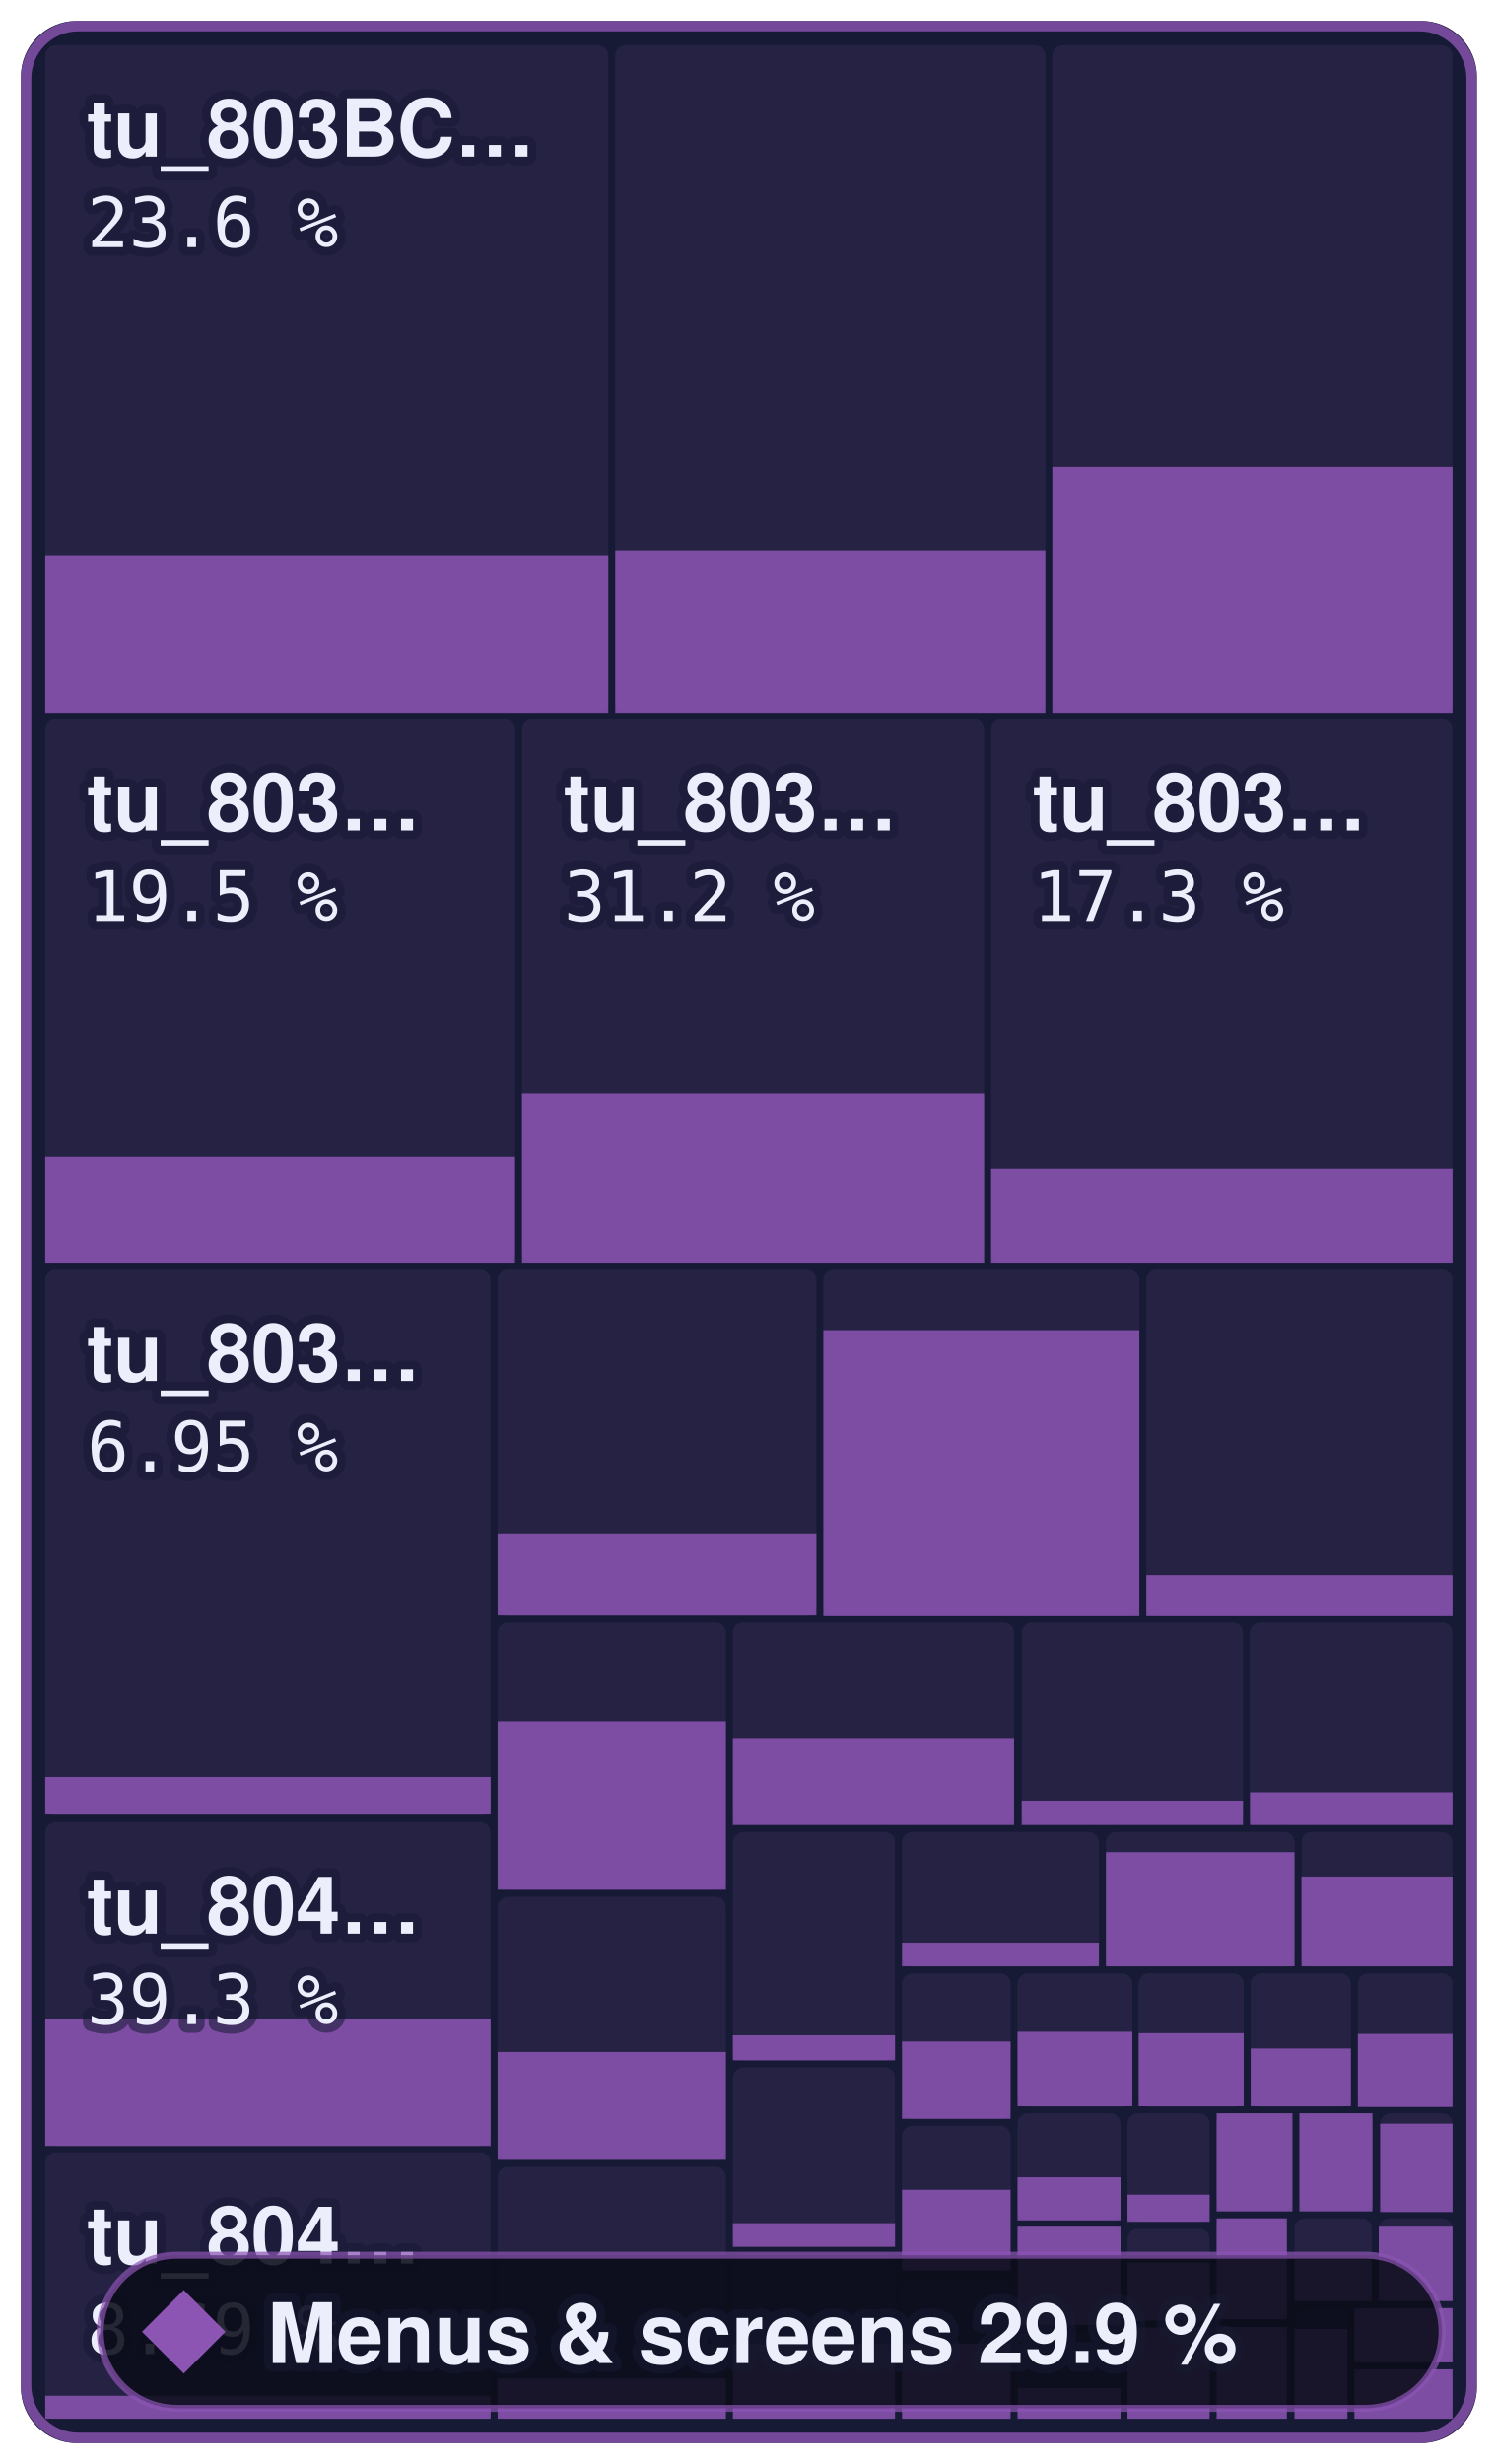
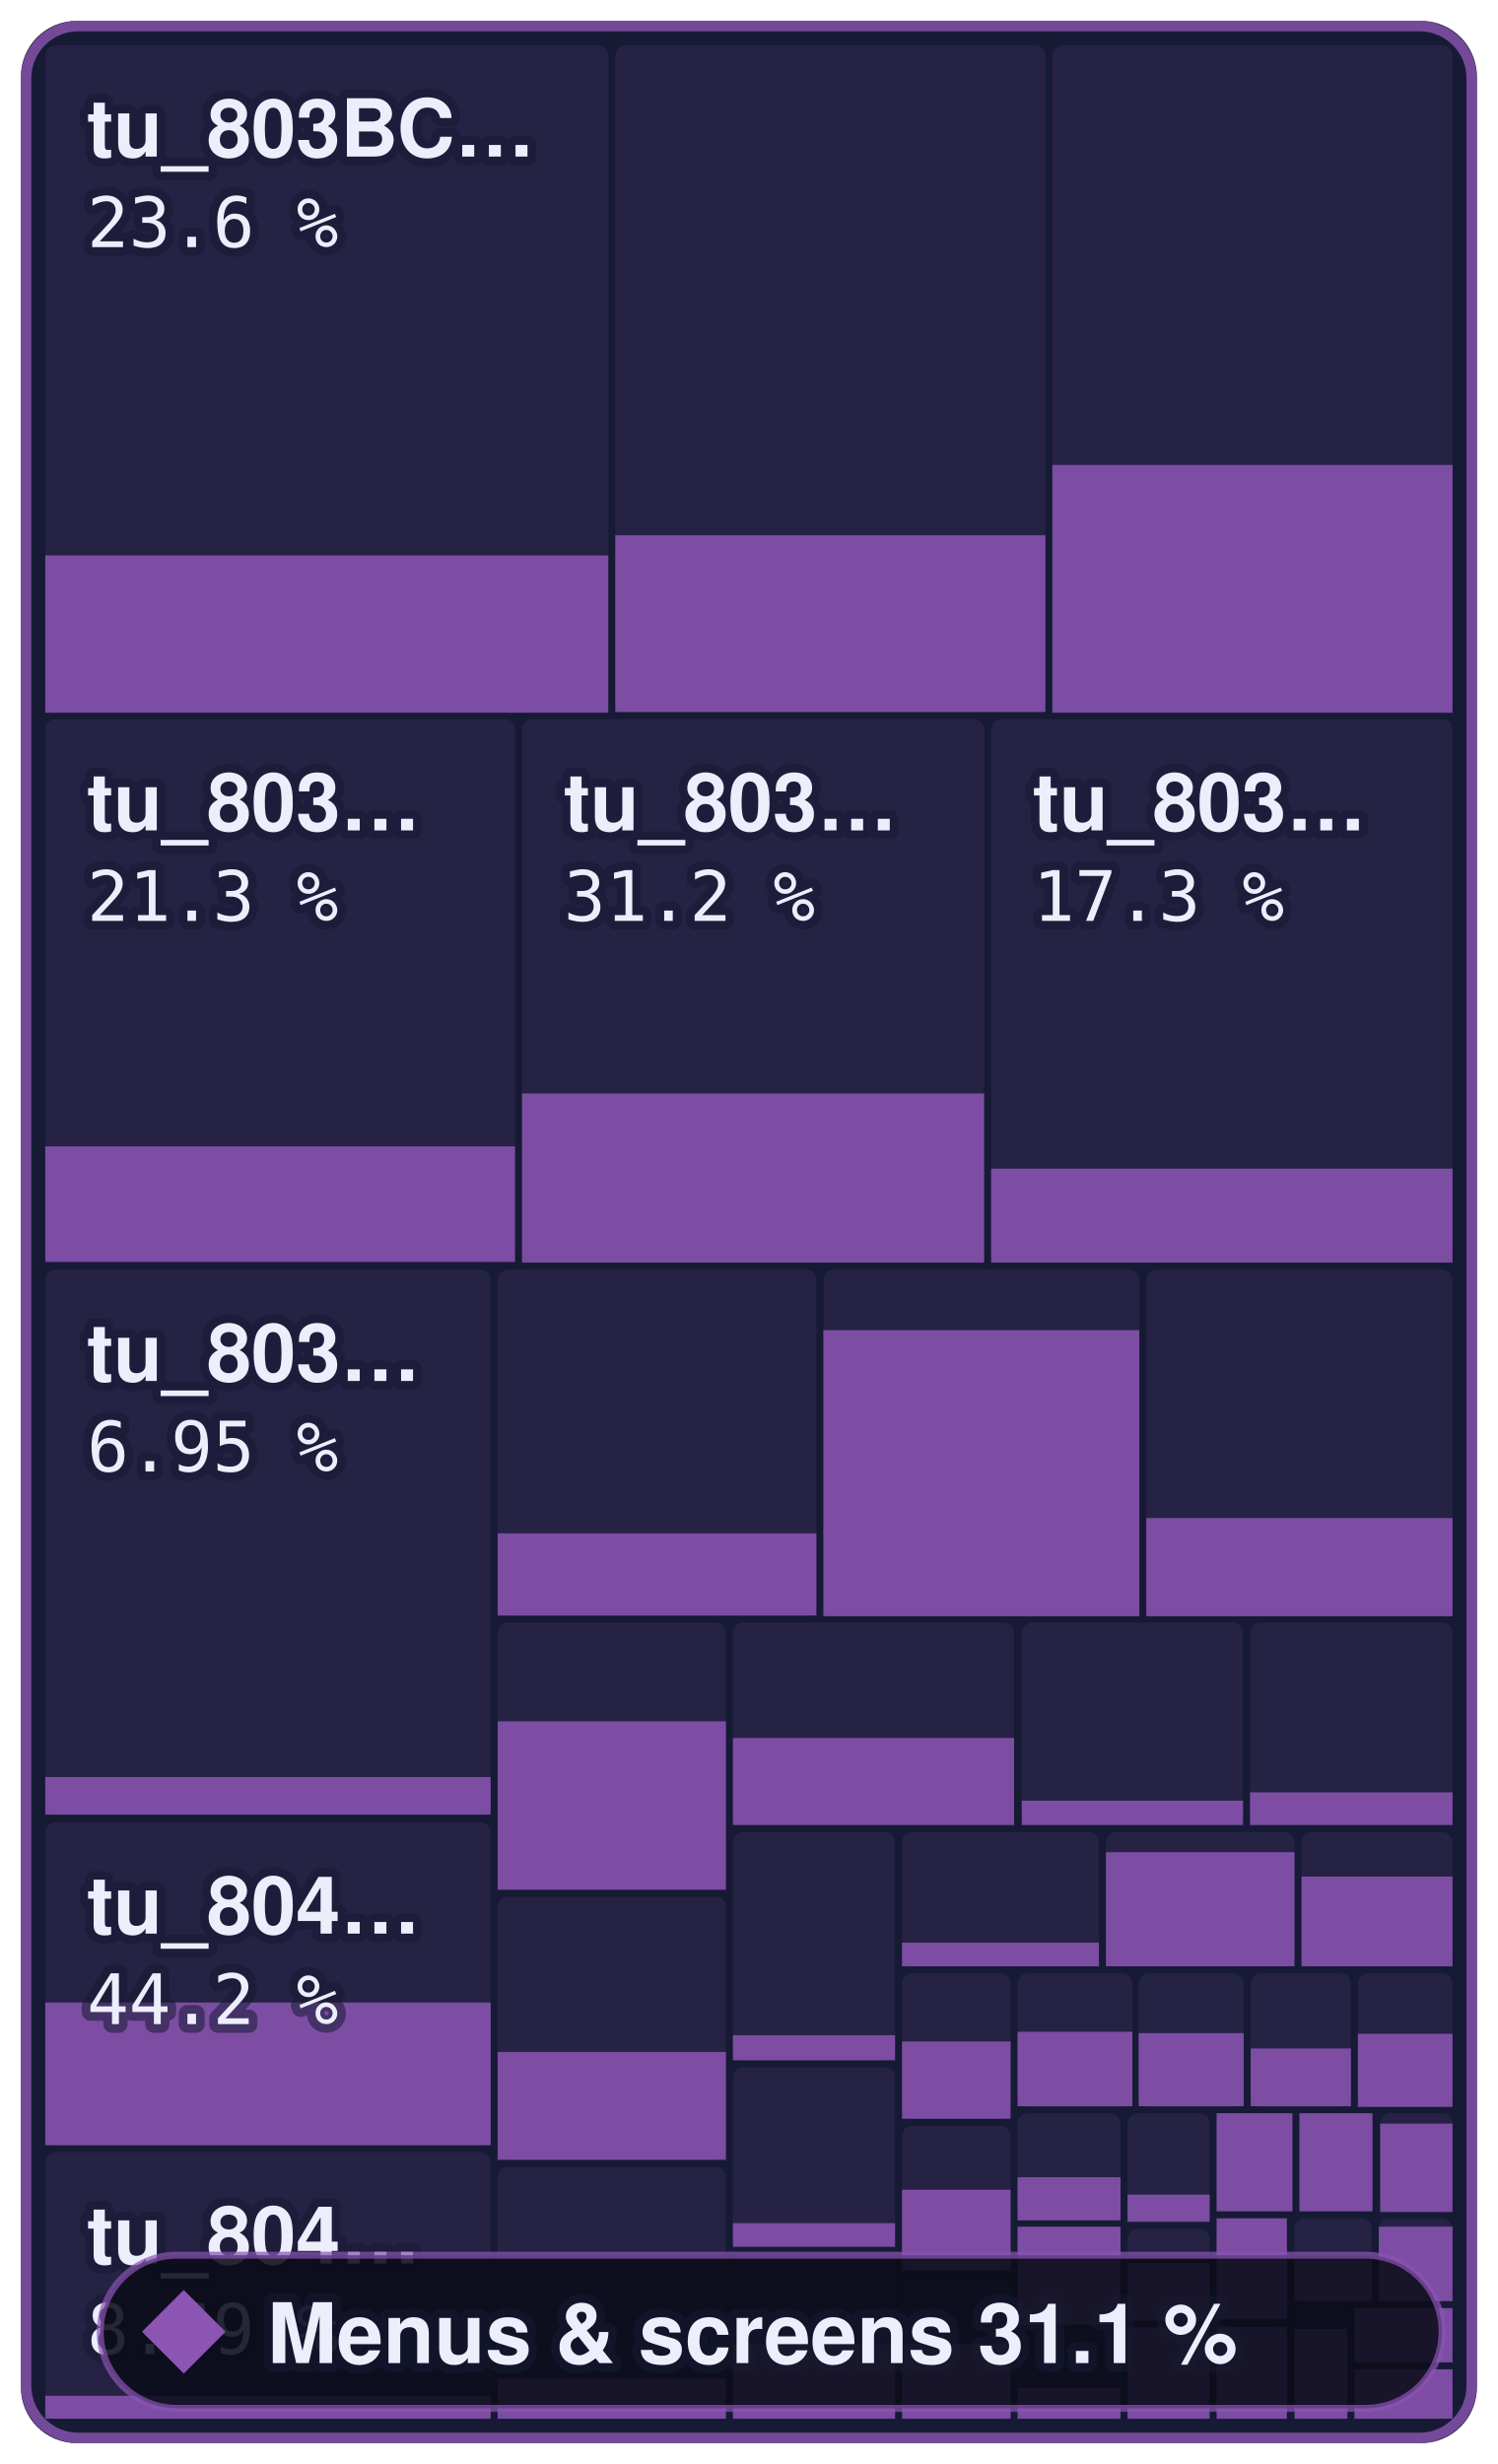
- <svg xmlns="http://www.w3.org/2000/svg" width="215.2" height="354" viewBox="0 0 215.2 354" role="img" aria-label="Menus &amp; screens: 29.9 % of 801,312 bytes of code matched, 539 of 863 functions">
+ <svg xmlns="http://www.w3.org/2000/svg" width="215.2" height="354" viewBox="0 0 215.2 354" role="img" aria-label="Menus &amp; screens: 31.1 % of 801,312 bytes of code matched, 548 of 863 functions">
  <style>text { font-family: -apple-system, BlinkMacSystemFont, 'Segoe UI', Helvetica, Arial, sans-serif; } .mono { font-family: ui-monospace, SFMono-Regular, 'SF Mono', Menlo, Consolas, monospace; } text { paint-order: stroke; stroke: #161a34; stroke-opacity: 0.55; stroke-width: 2.5px; stroke-linejoin: round; } .rise { transform-box: fill-box; transform-origin: 50% 100%; animation: rise 1.6s cubic-bezier(.2,.8,.2,1) .2s both; } @keyframes rise { from { transform: scaleY(0); } } @media (prefers-reduced-motion: reduce) { * { animation: none !important; } }</style>
  <rect x="3" y="3" width="209.2" height="348" rx="8" fill="#161a34" />
  <rect x="6.5" y="6.5" width="80.9" height="95.8" rx="1.5" fill="#8c55b4" fill-opacity="0.13" />
  <rect class="rise" x="6.5" y="79.8" width="80.9" height="22.6" fill="#8c55b4" fill-opacity="0.85" />
  <rect x="88.4" y="6.5" width="61.8" height="95.8" rx="1.5" fill="#8c55b4" fill-opacity="0.13" />
-   <rect class="rise" x="88.4" y="79.1" width="61.8" height="23.3" fill="#8c55b4" fill-opacity="0.85" />
+   <rect class="rise" x="88.4" y="76.9" width="61.8" height="25.4" fill="#8c55b4" fill-opacity="0.85" />
  <rect x="151.2" y="6.5" width="57.5" height="95.8" rx="1.5" fill="#8c55b4" fill-opacity="0.13" />
-   <rect class="rise" x="151.2" y="67.1" width="57.5" height="35.3" fill="#8c55b4" fill-opacity="0.85" />
+   <rect class="rise" x="151.2" y="66.8" width="57.5" height="35.6" fill="#8c55b4" fill-opacity="0.85" />
  <rect x="6.5" y="103.3" width="67.5" height="78.0" rx="1.5" fill="#8c55b4" fill-opacity="0.13" />
-   <rect class="rise" x="6.5" y="166.2" width="67.5" height="15.2" fill="#8c55b4" fill-opacity="0.85" />
+   <rect class="rise" x="6.5" y="164.7" width="67.5" height="16.6" fill="#8c55b4" fill-opacity="0.85" />
  <rect x="75.0" y="103.3" width="66.4" height="78.0" rx="1.5" fill="#8c55b4" fill-opacity="0.13" />
  <rect class="rise" x="75.0" y="157.1" width="66.4" height="24.3" fill="#8c55b4" fill-opacity="0.85" />
  <rect x="142.4" y="103.3" width="66.3" height="78.0" rx="1.5" fill="#8c55b4" fill-opacity="0.13" />
  <rect class="rise" x="142.4" y="167.9" width="66.3" height="13.5" fill="#8c55b4" fill-opacity="0.85" />
  <rect x="6.5" y="182.4" width="64.0" height="78.4" rx="1.5" fill="#8c55b4" fill-opacity="0.13" />
  <rect class="rise" x="6.5" y="255.3" width="64.0" height="5.4" fill="#8c55b4" fill-opacity="0.85" />
  <rect x="6.5" y="261.8" width="64.0" height="46.5" rx="1.5" fill="#8c55b4" fill-opacity="0.13" />
-   <rect class="rise" x="6.5" y="290.0" width="64.0" height="18.3" fill="#8c55b4" fill-opacity="0.85" />
+   <rect class="rise" x="6.5" y="287.7" width="64.0" height="20.5" fill="#8c55b4" fill-opacity="0.85" />
  <rect x="6.5" y="309.2" width="64.0" height="38.3" rx="1.5" fill="#8c55b4" fill-opacity="0.13" />
  <rect class="rise" x="6.5" y="344.2" width="64.0" height="3.3" fill="#8c55b4" fill-opacity="0.85" />
  <rect x="71.5" y="182.4" width="45.8" height="49.8" rx="1.5" fill="#8c55b4" fill-opacity="0.13" />
  <rect class="rise" x="71.5" y="220.3" width="45.8" height="11.8" fill="#8c55b4" fill-opacity="0.85" />
  <rect x="118.3" y="182.4" width="45.4" height="49.8" rx="1.5" fill="#8c55b4" fill-opacity="0.13" />
  <rect class="rise" x="118.3" y="191.1" width="45.4" height="41.1" fill="#8c55b4" fill-opacity="0.85" />
  <rect x="164.7" y="182.4" width="44.0" height="49.8" rx="1.5" fill="#8c55b4" fill-opacity="0.13" />
-   <rect class="rise" x="164.7" y="226.3" width="44.0" height="5.9" fill="#8c55b4" fill-opacity="0.85" />
+   <rect class="rise" x="164.7" y="218.1" width="44.0" height="14.1" fill="#8c55b4" fill-opacity="0.85" />
  <rect x="71.5" y="233.1" width="32.8" height="38.4" rx="1.5" fill="#8c55b4" fill-opacity="0.13" />
  <rect class="rise" x="71.5" y="247.3" width="32.8" height="24.2" fill="#8c55b4" fill-opacity="0.85" />
  <rect x="71.5" y="272.5" width="32.8" height="37.8" rx="1.5" fill="#8c55b4" fill-opacity="0.13" />
  <rect class="rise" x="71.5" y="294.8" width="32.8" height="15.5" fill="#8c55b4" fill-opacity="0.85" />
  <rect x="71.5" y="311.3" width="32.8" height="36.2" rx="1.5" fill="#8c55b4" fill-opacity="0.13" />
  <rect class="rise" x="71.5" y="341.7" width="32.8" height="5.8" fill="#8c55b4" fill-opacity="0.85" />
  <rect x="105.3" y="233.1" width="40.4" height="29.0" rx="1.5" fill="#8c55b4" fill-opacity="0.13" />
  <rect class="rise" x="105.3" y="249.7" width="40.4" height="12.5" fill="#8c55b4" fill-opacity="0.85" />
  <rect x="146.8" y="233.1" width="31.8" height="29.0" rx="1.5" fill="#8c55b4" fill-opacity="0.13" />
  <rect class="rise" x="146.8" y="258.7" width="31.8" height="3.5" fill="#8c55b4" fill-opacity="0.85" />
  <rect x="179.6" y="233.1" width="29.1" height="29.0" rx="1.5" fill="#8c55b4" fill-opacity="0.13" />
  <rect class="rise" x="179.6" y="257.5" width="29.1" height="4.7" fill="#8c55b4" fill-opacity="0.85" />
  <rect x="105.3" y="263.2" width="23.3" height="32.8" rx="1.5" fill="#8c55b4" fill-opacity="0.13" />
  <rect class="rise" x="105.3" y="292.4" width="23.3" height="3.6" fill="#8c55b4" fill-opacity="0.85" />
  <rect x="105.3" y="297.0" width="23.3" height="25.7" rx="1.5" fill="#8c55b4" fill-opacity="0.13" />
  <rect class="rise" x="105.3" y="319.4" width="23.3" height="3.4" fill="#8c55b4" fill-opacity="0.85" />
  <rect x="105.3" y="323.7" width="23.3" height="23.8" rx="1.5" fill="#8c55b4" fill-opacity="0.13" />
  <rect class="rise" x="105.3" y="336.8" width="23.3" height="10.7" fill="#8c55b4" fill-opacity="0.85" />
  <rect x="129.6" y="263.2" width="28.3" height="19.3" rx="1.5" fill="#8c55b4" fill-opacity="0.13" />
  <rect class="rise" x="129.6" y="279.1" width="28.3" height="3.4" fill="#8c55b4" fill-opacity="0.85" />
  <rect x="158.9" y="263.2" width="27.1" height="19.3" rx="1.5" fill="#8c55b4" fill-opacity="0.13" />
  <rect class="rise" x="158.9" y="266.1" width="27.1" height="16.4" fill="#8c55b4" fill-opacity="0.85" />
  <rect x="187.0" y="263.2" width="21.7" height="19.3" rx="1.5" fill="#8c55b4" fill-opacity="0.13" />
  <rect class="rise" x="187.0" y="269.6" width="21.7" height="12.9" fill="#8c55b4" fill-opacity="0.85" />
  <rect x="129.6" y="283.5" width="15.6" height="20.9" rx="1.5" fill="#8c55b4" fill-opacity="0.13" />
  <rect class="rise" x="129.6" y="293.3" width="15.6" height="11.1" fill="#8c55b4" fill-opacity="0.85" />
  <rect x="129.6" y="305.4" width="15.6" height="20.8" rx="1.5" fill="#8c55b4" fill-opacity="0.13" />
  <rect class="rise" x="129.6" y="314.6" width="15.6" height="11.6" fill="#8c55b4" fill-opacity="0.85" />
  <rect x="129.6" y="327.2" width="15.6" height="20.3" rx="1.5" fill="#8c55b4" fill-opacity="0.13" />
  <rect class="rise" x="129.6" y="336.7" width="15.6" height="10.8" fill="#8c55b4" fill-opacity="0.85" />
  <rect x="146.2" y="283.5" width="16.5" height="19.2" rx="1.5" fill="#8c55b4" fill-opacity="0.13" />
  <rect class="rise" x="146.2" y="291.9" width="16.5" height="10.7" fill="#8c55b4" fill-opacity="0.85" />
  <rect x="163.6" y="283.5" width="15.1" height="19.2" rx="1.5" fill="#8c55b4" fill-opacity="0.13" />
  <rect class="rise" x="163.6" y="292.1" width="15.1" height="10.5" fill="#8c55b4" fill-opacity="0.85" />
  <rect x="179.7" y="283.5" width="14.4" height="19.2" rx="1.5" fill="#8c55b4" fill-opacity="0.13" />
  <rect class="rise" x="179.7" y="294.3" width="14.4" height="8.3" fill="#8c55b4" fill-opacity="0.85" />
  <rect x="195.1" y="283.5" width="13.6" height="19.2" rx="1.5" fill="#8c55b4" fill-opacity="0.13" />
  <rect class="rise" x="195.1" y="292.2" width="13.6" height="10.5" fill="#8c55b4" fill-opacity="0.85" />
  <rect x="146.2" y="303.6" width="14.8" height="15.3" rx="1.5" fill="#8c55b4" fill-opacity="0.13" />
  <rect class="rise" x="146.2" y="312.8" width="14.8" height="6.2" fill="#8c55b4" fill-opacity="0.85" />
  <rect x="146.2" y="319.9" width="14.8" height="14.1" rx="1.5" fill="#8c55b4" fill-opacity="0.13" />
  <rect class="rise" x="146.2" y="319.9" width="14.8" height="14.1" fill="#8c55b4" fill-opacity="0.85" />
  <rect x="146.2" y="335.1" width="14.8" height="12.4" rx="1.5" fill="#8c55b4" fill-opacity="0.13" />
  <rect class="rise" x="146.2" y="343.1" width="14.8" height="4.4" fill="#8c55b4" fill-opacity="0.85" />
  <rect x="162.0" y="303.6" width="11.8" height="15.6" rx="1.5" fill="#8c55b4" fill-opacity="0.13" />
  <rect class="rise" x="162.0" y="315.3" width="11.8" height="3.9" fill="#8c55b4" fill-opacity="0.85" />
  <rect x="162.0" y="320.2" width="11.8" height="13.2" rx="1.5" fill="#8c55b4" fill-opacity="0.13" />
  <rect class="rise" x="162.0" y="325.1" width="11.8" height="8.3" fill="#8c55b4" fill-opacity="0.85" />
  <rect x="162.0" y="334.4" width="11.8" height="13.1" rx="1.5" fill="#8c55b4" fill-opacity="0.13" />
  <rect class="rise" x="162.0" y="334.4" width="11.8" height="13.1" fill="#8c55b4" fill-opacity="0.85" />
  <rect x="174.8" y="303.6" width="10.9" height="14.1" rx="1.5" fill="#8c55b4" fill-opacity="0.13" />
  <rect class="rise" x="174.8" y="303.6" width="10.9" height="14.1" fill="#8c55b4" fill-opacity="0.85" />
  <rect x="186.7" y="303.6" width="10.5" height="14.1" rx="1.5" fill="#8c55b4" fill-opacity="0.13" />
  <rect class="rise" x="186.7" y="303.6" width="10.5" height="14.1" fill="#8c55b4" fill-opacity="0.85" />
  <rect x="198.3" y="303.6" width="10.4" height="14.1" rx="1.5" fill="#8c55b4" fill-opacity="0.13" />
  <rect class="rise" x="198.3" y="305.1" width="10.4" height="12.7" fill="#8c55b4" fill-opacity="0.85" />
  <rect x="174.8" y="318.7" width="10.1" height="14.5" rx="1.5" fill="#8c55b4" fill-opacity="0.13" />
  <rect class="rise" x="174.8" y="318.7" width="10.1" height="14.5" fill="#8c55b4" fill-opacity="0.85" />
  <rect x="174.8" y="334.3" width="10.1" height="13.2" rx="1.5" fill="#8c55b4" fill-opacity="0.13" />
  <rect class="rise" x="174.8" y="334.3" width="10.1" height="13.2" fill="#8c55b4" fill-opacity="0.85" />
  <rect x="186.0" y="318.7" width="11.1" height="11.8" rx="1.5" fill="#8c55b4" fill-opacity="0.13" />
  <rect class="rise" x="186.0" y="324.6" width="11.1" height="6.0" fill="#8c55b4" fill-opacity="0.85" />
  <rect x="198.1" y="318.7" width="10.6" height="11.8" rx="1.5" fill="#8c55b4" fill-opacity="0.13" />
  <rect class="rise" x="198.1" y="319.9" width="10.6" height="10.7" fill="#8c55b4" fill-opacity="0.85" />
  <rect x="186.0" y="331.6" width="7.6" height="15.9" rx="1.5" fill="#8c55b4" fill-opacity="0.13" />
  <rect class="rise" x="186.0" y="334.6" width="7.6" height="12.9" fill="#8c55b4" fill-opacity="0.85" />
  <rect x="194.6" y="331.6" width="14.1" height="7.8" rx="1.5" fill="#8c55b4" fill-opacity="0.13" />
  <rect class="rise" x="194.6" y="331.6" width="14.1" height="7.8" fill="#8c55b4" fill-opacity="0.85" />
  <rect x="194.6" y="340.4" width="14.1" height="7.1" rx="1.5" fill="#8c55b4" fill-opacity="0.13" />
  <rect class="rise" x="194.6" y="340.4" width="14.1" height="7.1" fill="#8c55b4" fill-opacity="0.85" />
  <rect x="3.75" y="3.75" width="207.7" height="346.5" rx="7.5" fill="none" stroke="#8c55b4" stroke-opacity="0.8" stroke-width="1.5" />
  <text x="12.5" y="22.5" font-size="11.5" font-weight="600" fill="#eceefb">tu_803BC…</text>
  <text x="12.5" y="35.5" class="mono" font-size="10" fill="#eceefb">23.6 %</text>
  <text x="12.5" y="119.3" font-size="11.5" font-weight="600" fill="#eceefb">tu_803…</text>
-   <text x="12.5" y="132.3" class="mono" font-size="10" fill="#eceefb">19.5 %</text>
+   <text x="12.5" y="132.3" class="mono" font-size="10" fill="#eceefb">21.3 %</text>
  <text x="81.0" y="119.3" font-size="11.5" font-weight="600" fill="#eceefb">tu_803…</text>
  <text x="81.0" y="132.3" class="mono" font-size="10" fill="#eceefb">31.2 %</text>
  <text x="148.4" y="119.3" font-size="11.5" font-weight="600" fill="#eceefb">tu_803…</text>
  <text x="148.4" y="132.3" class="mono" font-size="10" fill="#eceefb">17.3 %</text>
  <text x="12.5" y="198.4" font-size="11.5" font-weight="600" fill="#eceefb">tu_803…</text>
  <text x="12.5" y="211.4" class="mono" font-size="10" fill="#eceefb">6.95 %</text>
  <text x="12.5" y="277.8" font-size="11.5" font-weight="600" fill="#eceefb">tu_804…</text>
-   <text x="12.5" y="290.8" class="mono" font-size="10" fill="#eceefb">39.3 %</text>
+   <text x="12.5" y="290.8" class="mono" font-size="10" fill="#eceefb">44.2 %</text>
  <text x="12.5" y="325.2" font-size="11.5" font-weight="600" fill="#eceefb">tu_804…</text>
  <text x="12.5" y="338.2" class="mono" font-size="10" fill="#eceefb">8.69 %</text>
  <rect x="14.4" y="324" width="192.8" height="22" rx="11" fill="#0b0d1a" fill-opacity="0.88" stroke="#8c55b4" stroke-opacity="0.7" />
  <path d="M26.4 329L32.4 335L26.4 341L20.4 335Z" fill="#8c55b4" />
-   <text x="38.4" y="339.5" font-size="12" font-weight="700" fill="#eceefb">Menus &amp; screens 29.9 %</text>
+   <text x="38.4" y="339.5" font-size="12" font-weight="700" fill="#eceefb">Menus &amp; screens 31.1 %</text>
</svg>
